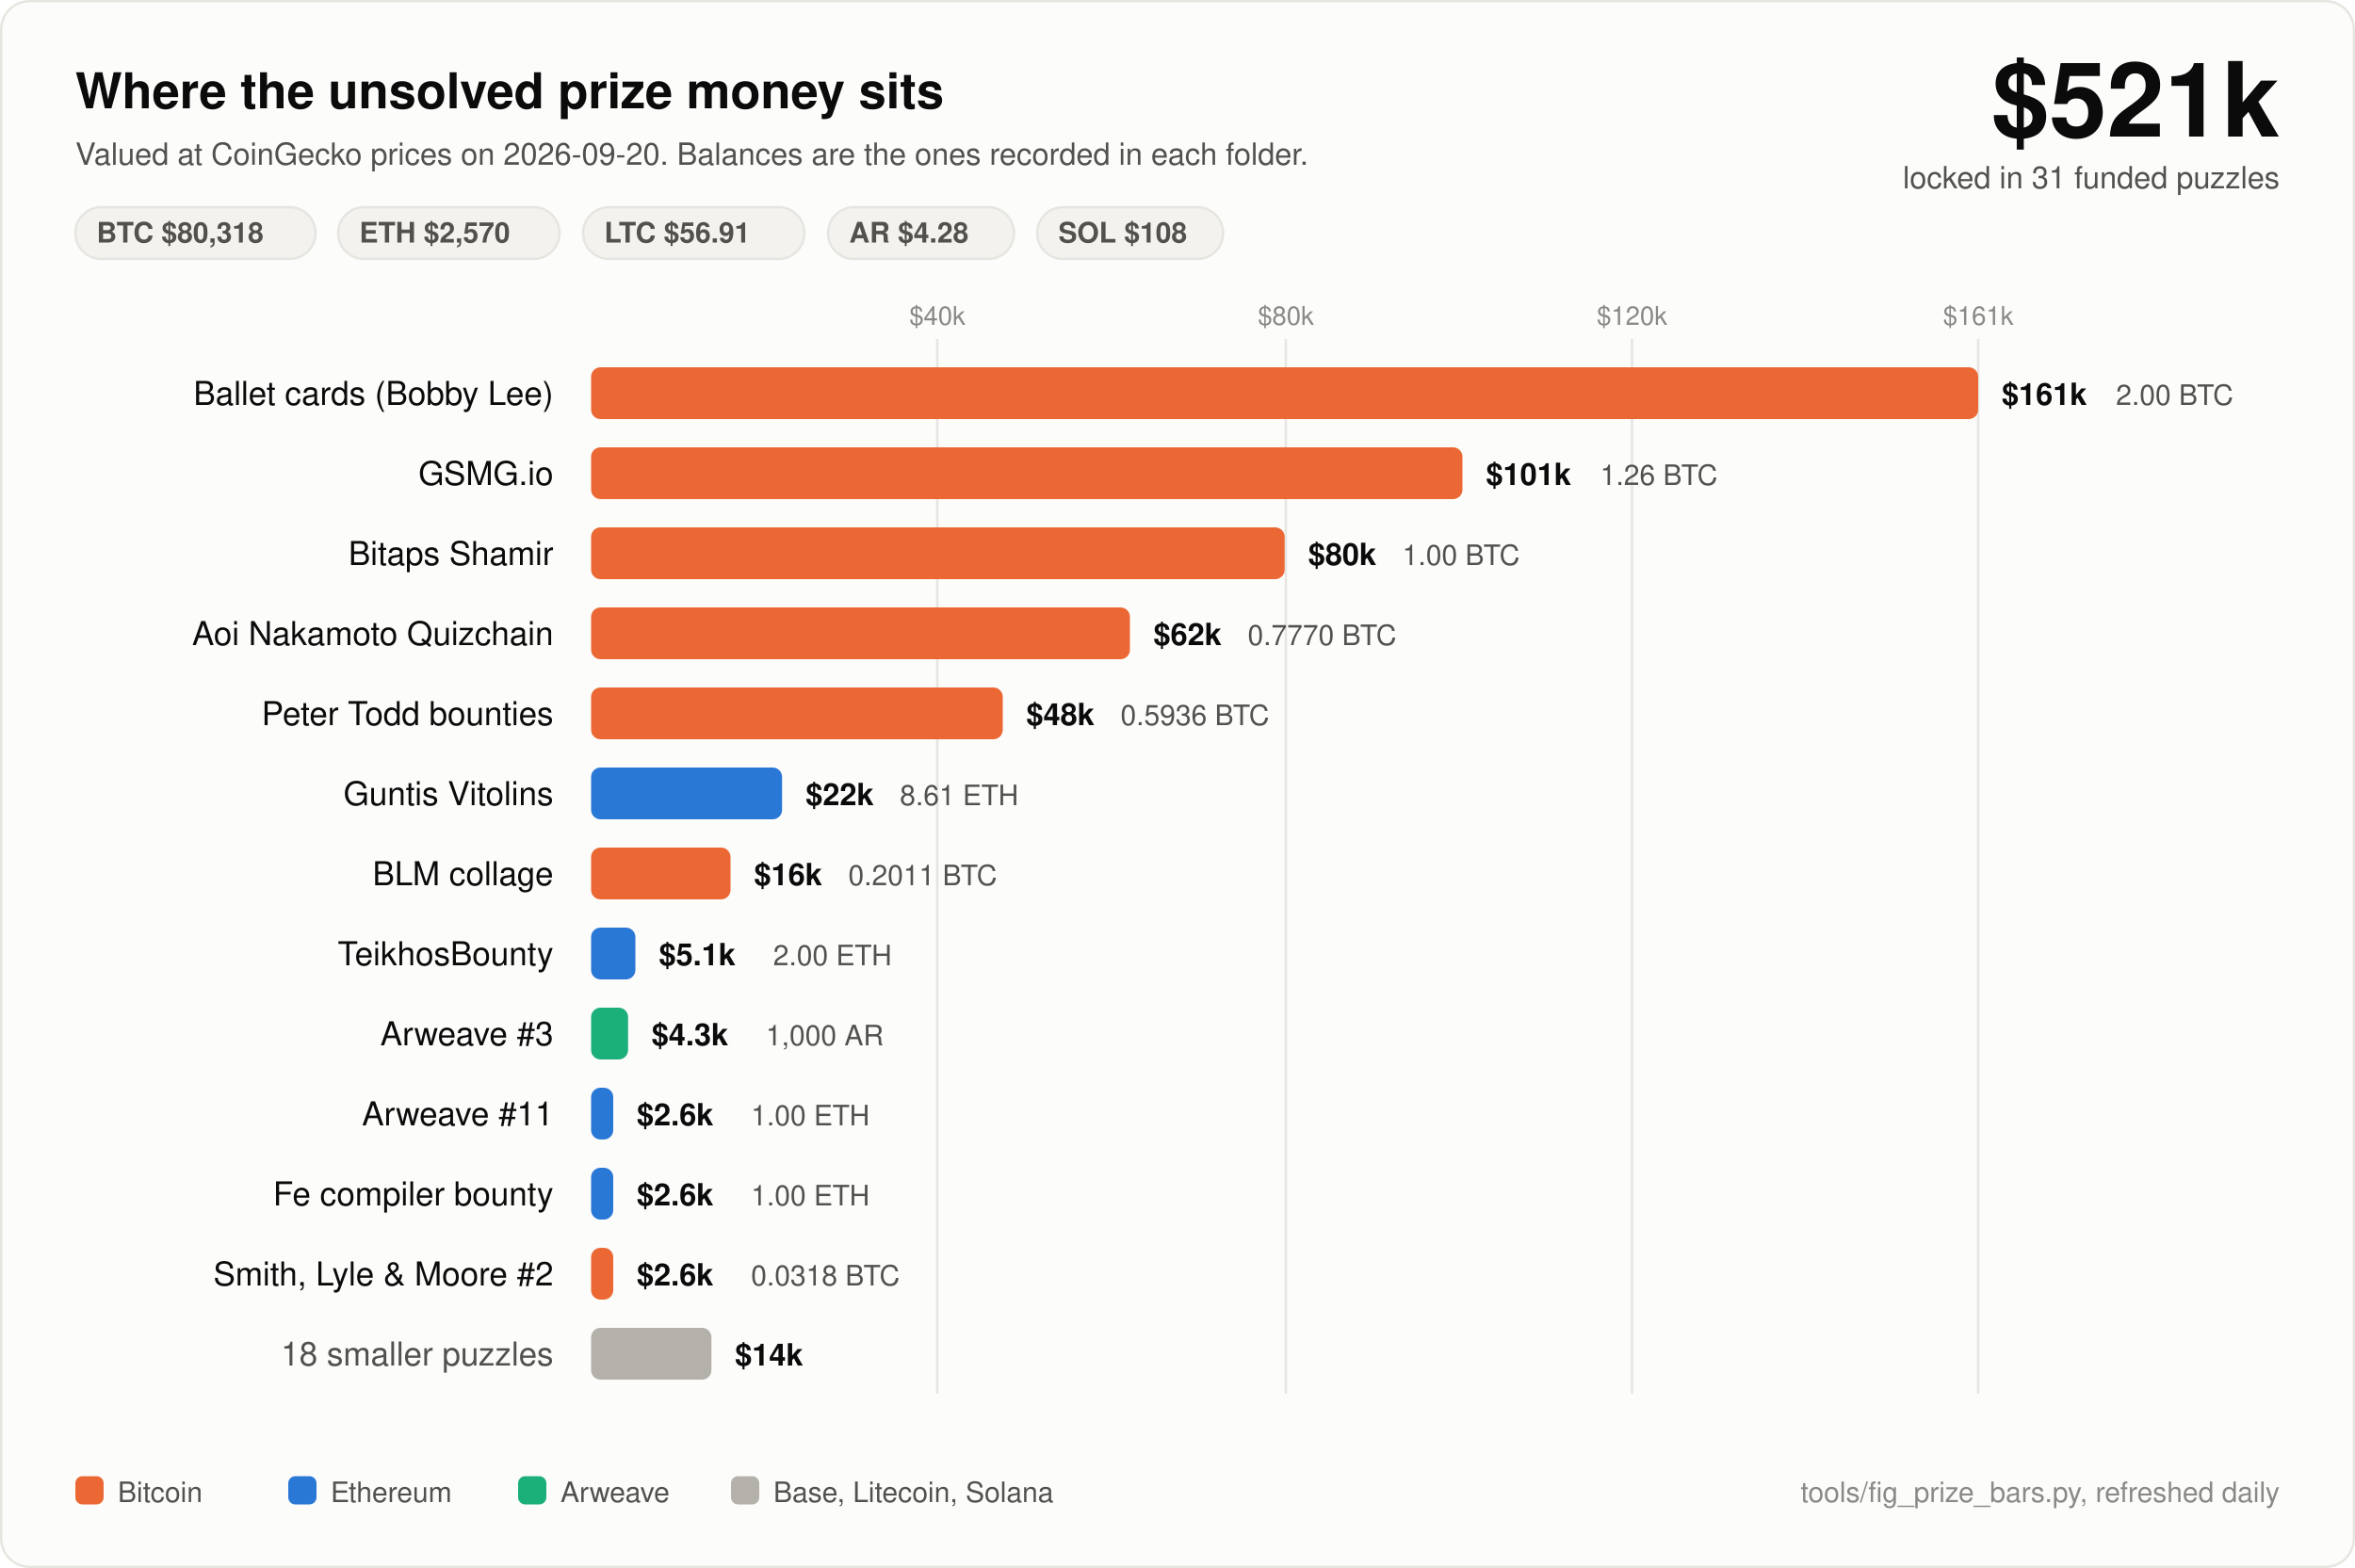
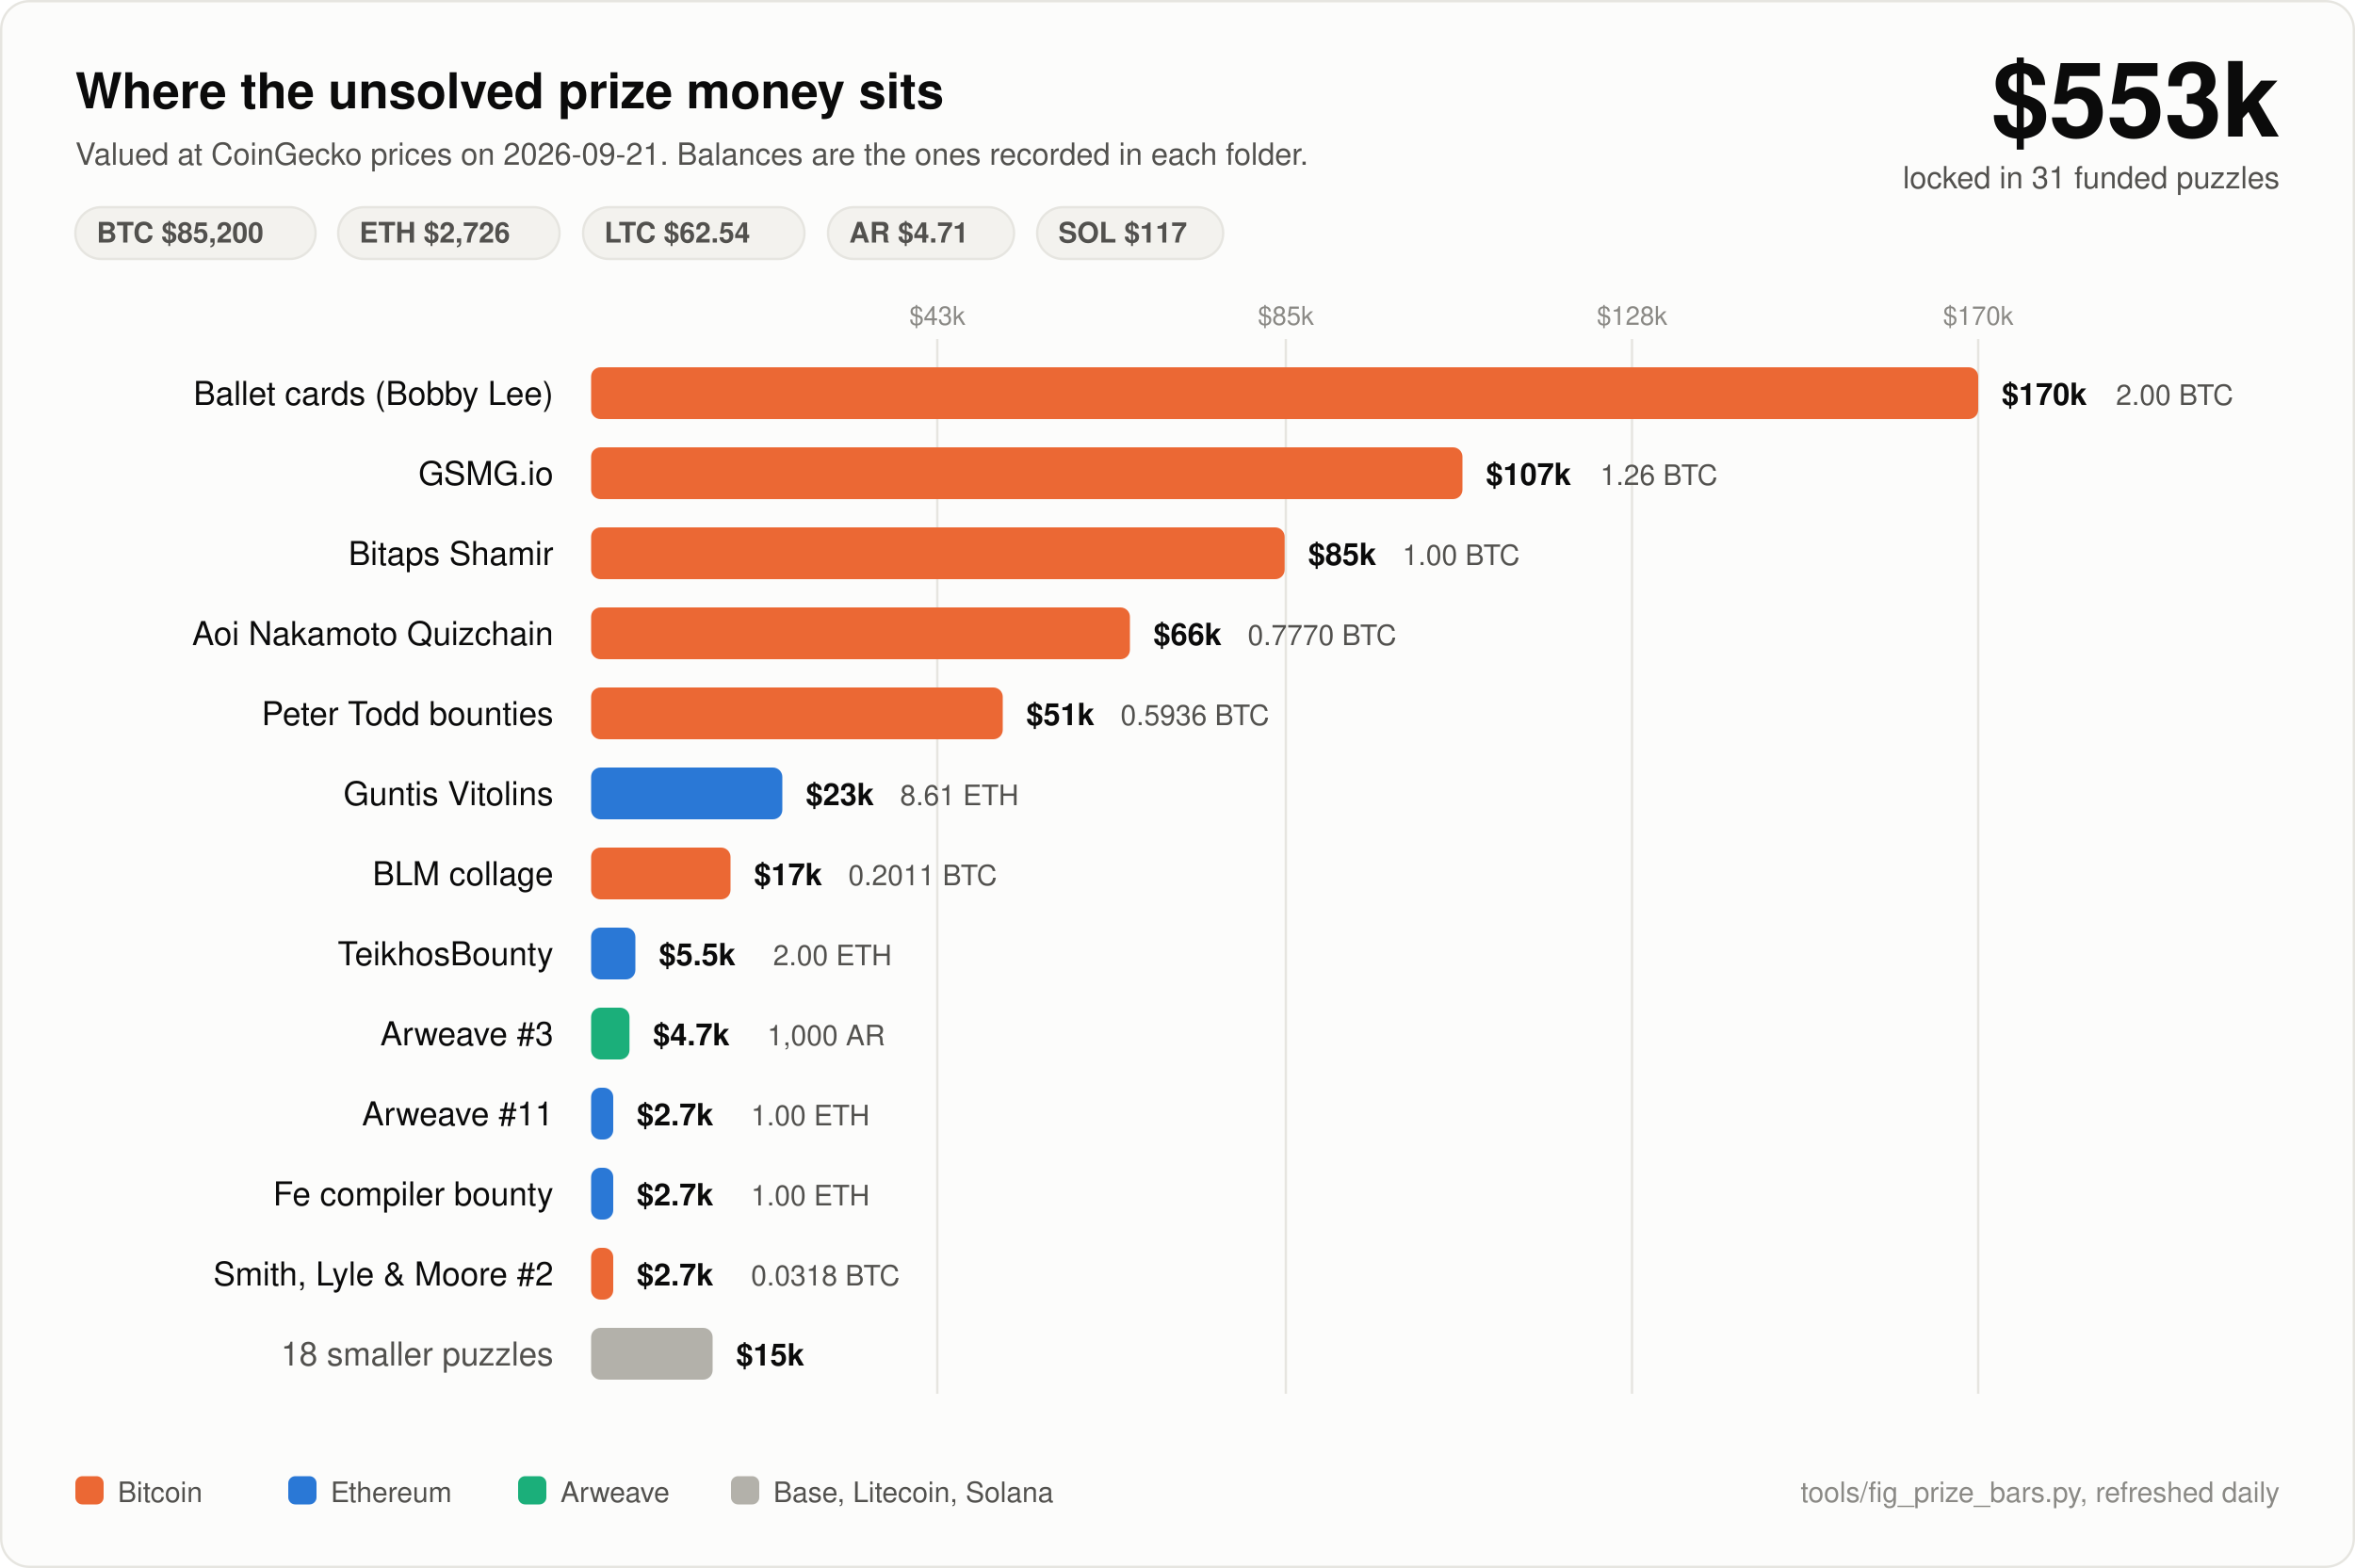
<svg xmlns="http://www.w3.org/2000/svg" width="1000" height="666" viewBox="0 0 1000 666" font-family="ui-sans-serif, -apple-system, Segoe UI, Helvetica, Arial, sans-serif">
  <rect x="0.5" y="0.5" width="999" height="665" rx="12" fill="#fcfcfb" stroke="#e6e5e0" />
  <text x="32" y="46" fill="#0b0b0b" font-size="21" font-weight="700">Where the unsolved prize money sits</text>
-   <text x="32" y="70" fill="#52514e" font-size="13">Valued at CoinGecko prices on 2026-09-20. Balances are the ones recorded in each folder.</text>
-   <text x="968" y="58" fill="#0b0b0b" font-size="44" font-weight="700" text-anchor="end">$521k</text>
+   <text x="32" y="70" fill="#52514e" font-size="13">Valued at CoinGecko prices on 2026-09-21. Balances are the ones recorded in each folder.</text>
+   <text x="968" y="58" fill="#0b0b0b" font-size="44" font-weight="700" text-anchor="end">$553k</text>
  <text x="968" y="80" fill="#52514e" font-size="13" text-anchor="end">locked in 31 funded puzzles</text>
  <rect x="32" y="88" width="102" height="22" rx="11" fill="#f3f2ee" stroke="#e6e5e0" />
-   <text x="41" y="103" fill="#52514e" font-size="12" font-weight="600">BTC $80,318</text>
+   <text x="41" y="103" fill="#52514e" font-size="12" font-weight="600">BTC $85,200</text>
  <rect x="143.6" y="88" width="94" height="22" rx="11" fill="#f3f2ee" stroke="#e6e5e0" />
-   <text x="152.6" y="103" fill="#52514e" font-size="12" font-weight="600">ETH $2,570</text>
+   <text x="152.6" y="103" fill="#52514e" font-size="12" font-weight="600">ETH $2,726</text>
  <rect x="247.6" y="88" width="94" height="22" rx="11" fill="#f3f2ee" stroke="#e6e5e0" />
-   <text x="256.6" y="103" fill="#52514e" font-size="12" font-weight="600">LTC $56.91</text>
+   <text x="256.6" y="103" fill="#52514e" font-size="12" font-weight="600">LTC $62.54</text>
  <rect x="351.6" y="88" width="79" height="22" rx="11" fill="#f3f2ee" stroke="#e6e5e0" />
-   <text x="360.6" y="103" fill="#52514e" font-size="12" font-weight="600">AR $4.28</text>
+   <text x="360.6" y="103" fill="#52514e" font-size="12" font-weight="600">AR $4.71</text>
  <rect x="440.4" y="88" width="79" height="22" rx="11" fill="#f3f2ee" stroke="#e6e5e0" />
-   <text x="449.4" y="103" fill="#52514e" font-size="12" font-weight="600">SOL $108</text>
+   <text x="449.4" y="103" fill="#52514e" font-size="12" font-weight="600">SOL $117</text>
  <line x1="398" y1="144" x2="398" y2="592" stroke="#e6e5e0" stroke-width="1" />
-   <text x="398" y="138" fill="#8a8985" font-size="11" text-anchor="middle">$40k</text>
+   <text x="398" y="138" fill="#8a8985" font-size="11" text-anchor="middle">$43k</text>
  <line x1="546" y1="144" x2="546" y2="592" stroke="#e6e5e0" stroke-width="1" />
-   <text x="546" y="138" fill="#8a8985" font-size="11" text-anchor="middle">$80k</text>
+   <text x="546" y="138" fill="#8a8985" font-size="11" text-anchor="middle">$85k</text>
  <line x1="693" y1="144" x2="693" y2="592" stroke="#e6e5e0" stroke-width="1" />
-   <text x="693" y="138" fill="#8a8985" font-size="11" text-anchor="middle">$120k</text>
+   <text x="693" y="138" fill="#8a8985" font-size="11" text-anchor="middle">$128k</text>
  <line x1="840" y1="144" x2="840" y2="592" stroke="#e6e5e0" stroke-width="1" />
-   <text x="840" y="138" fill="#8a8985" font-size="11" text-anchor="middle">$161k</text>
+   <text x="840" y="138" fill="#8a8985" font-size="11" text-anchor="middle">$170k</text>
  <text x="235" y="172" fill="#0b0b0b" font-size="14" text-anchor="end">Ballet cards (Bobby Lee)</text>
  <rect x="251" y="156" width="589.0" height="22" rx="4" fill="#eb6834" />
-   <text x="850.0" y="172" fill="#0b0b0b" font-size="13" font-weight="600">$161k</text>
+   <text x="850.0" y="172" fill="#0b0b0b" font-size="13" font-weight="600">$170k</text>
  <text x="898.5" y="172" fill="#52514e" font-size="12">2.00 BTC</text>
  <text x="235" y="206" fill="#0b0b0b" font-size="14" text-anchor="end">GSMG.io</text>
  <rect x="251" y="190" width="370.0" height="22" rx="4" fill="#eb6834" />
-   <text x="631.0" y="206" fill="#0b0b0b" font-size="13" font-weight="600">$101k</text>
+   <text x="631.0" y="206" fill="#0b0b0b" font-size="13" font-weight="600">$107k</text>
  <text x="679.5" y="206" fill="#52514e" font-size="12">1.26 BTC</text>
  <text x="235" y="240" fill="#0b0b0b" font-size="14" text-anchor="end">Bitaps Shamir</text>
  <rect x="251" y="224" width="294.5" height="22" rx="4" fill="#eb6834" />
-   <text x="555.5" y="240" fill="#0b0b0b" font-size="13" font-weight="600">$80k</text>
+   <text x="555.5" y="240" fill="#0b0b0b" font-size="13" font-weight="600">$85k</text>
  <text x="595.5" y="240" fill="#52514e" font-size="12">1.00 BTC</text>
  <text x="235" y="274" fill="#0b0b0b" font-size="14" text-anchor="end">Aoi Nakamoto Quizchain</text>
  <rect x="251" y="258" width="228.8" height="22" rx="4" fill="#eb6834" />
-   <text x="489.8" y="274" fill="#0b0b0b" font-size="13" font-weight="600">$62k</text>
+   <text x="489.8" y="274" fill="#0b0b0b" font-size="13" font-weight="600">$66k</text>
  <text x="529.8" y="274" fill="#52514e" font-size="12">0.7770 BTC</text>
  <text x="235" y="308" fill="#0b0b0b" font-size="14" text-anchor="end">Peter Todd bounties</text>
  <rect x="251" y="292" width="174.8" height="22" rx="4" fill="#eb6834" />
-   <text x="435.8" y="308" fill="#0b0b0b" font-size="13" font-weight="600">$48k</text>
+   <text x="435.8" y="308" fill="#0b0b0b" font-size="13" font-weight="600">$51k</text>
  <text x="475.8" y="308" fill="#52514e" font-size="12">0.5936 BTC</text>
  <text x="235" y="342" fill="#0b0b0b" font-size="14" text-anchor="end">Guntis Vitolins</text>
-   <rect x="251" y="326" width="81.1" height="22" rx="4" fill="#2a78d6" />
-   <text x="342.1" y="342" fill="#0b0b0b" font-size="13" font-weight="600">$22k</text>
-   <text x="382.1" y="342" fill="#52514e" font-size="12">8.61 ETH</text>
+   <rect x="251" y="326" width="81.2" height="22" rx="4" fill="#2a78d6" />
+   <text x="342.2" y="342" fill="#0b0b0b" font-size="13" font-weight="600">$23k</text>
+   <text x="382.2" y="342" fill="#52514e" font-size="12">8.61 ETH</text>
  <text x="235" y="376" fill="#0b0b0b" font-size="14" text-anchor="end">BLM collage</text>
  <rect x="251" y="360" width="59.2" height="22" rx="4" fill="#eb6834" />
-   <text x="320.2" y="376" fill="#0b0b0b" font-size="13" font-weight="600">$16k</text>
+   <text x="320.2" y="376" fill="#0b0b0b" font-size="13" font-weight="600">$17k</text>
  <text x="360.2" y="376" fill="#52514e" font-size="12">0.2011 BTC</text>
  <text x="235" y="410" fill="#0b0b0b" font-size="14" text-anchor="end">TeikhosBounty</text>
  <rect x="251" y="394" width="18.8" height="22" rx="4" fill="#2a78d6" />
-   <text x="279.8" y="410" fill="#0b0b0b" font-size="13" font-weight="600">$5.1k</text>
+   <text x="279.8" y="410" fill="#0b0b0b" font-size="13" font-weight="600">$5.5k</text>
  <text x="328.3" y="410" fill="#52514e" font-size="12">2.00 ETH</text>
  <text x="235" y="444" fill="#0b0b0b" font-size="14" text-anchor="end">Arweave #3</text>
-   <rect x="251" y="428" width="15.7" height="22" rx="4" fill="#1baf7a" />
-   <text x="276.7" y="444" fill="#0b0b0b" font-size="13" font-weight="600">$4.3k</text>
-   <text x="325.2" y="444" fill="#52514e" font-size="12">1,000 AR</text>
+   <rect x="251" y="428" width="16.3" height="22" rx="4" fill="#1baf7a" />
+   <text x="277.3" y="444" fill="#0b0b0b" font-size="13" font-weight="600">$4.7k</text>
+   <text x="325.8" y="444" fill="#52514e" font-size="12">1,000 AR</text>
  <text x="235" y="478" fill="#0b0b0b" font-size="14" text-anchor="end">Arweave #11</text>
  <rect x="251" y="462" width="9.4" height="22" rx="4" fill="#2a78d6" />
-   <text x="270.4" y="478" fill="#0b0b0b" font-size="13" font-weight="600">$2.6k</text>
+   <text x="270.4" y="478" fill="#0b0b0b" font-size="13" font-weight="600">$2.7k</text>
  <text x="318.9" y="478" fill="#52514e" font-size="12">1.00 ETH</text>
  <text x="235" y="512" fill="#0b0b0b" font-size="14" text-anchor="end">Fe compiler bounty</text>
  <rect x="251" y="496" width="9.4" height="22" rx="4" fill="#2a78d6" />
-   <text x="270.4" y="512" fill="#0b0b0b" font-size="13" font-weight="600">$2.6k</text>
+   <text x="270.4" y="512" fill="#0b0b0b" font-size="13" font-weight="600">$2.7k</text>
  <text x="318.9" y="512" fill="#52514e" font-size="12">1.00 ETH</text>
  <text x="235" y="546" fill="#0b0b0b" font-size="14" text-anchor="end">Smith, Lyle &amp; Moore #2</text>
  <rect x="251" y="530" width="9.4" height="22" rx="4" fill="#eb6834" />
-   <text x="270.4" y="546" fill="#0b0b0b" font-size="13" font-weight="600">$2.6k</text>
+   <text x="270.4" y="546" fill="#0b0b0b" font-size="13" font-weight="600">$2.7k</text>
  <text x="318.9" y="546" fill="#52514e" font-size="12">0.0318 BTC</text>
  <text x="235" y="580" fill="#52514e" font-size="14" text-anchor="end">18 smaller puzzles</text>
-   <rect x="251" y="564" width="51.1" height="22" rx="4" fill="#b3b1aa" />
-   <text x="312.1" y="580" fill="#0b0b0b" font-size="13" font-weight="600">$14k</text>
+   <rect x="251" y="564" width="51.6" height="22" rx="4" fill="#b3b1aa" />
+   <text x="312.6" y="580" fill="#0b0b0b" font-size="13" font-weight="600">$15k</text>
  <rect x="32" y="627" width="12" height="12" rx="3" fill="#eb6834" />
  <text x="50" y="638" fill="#52514e" font-size="12">Bitcoin</text>
  <rect x="122.4" y="627" width="12" height="12" rx="3" fill="#2a78d6" />
  <text x="140.4" y="638" fill="#52514e" font-size="12">Ethereum</text>
  <rect x="220.0" y="627" width="12" height="12" rx="3" fill="#1baf7a" />
  <text x="238.0" y="638" fill="#52514e" font-size="12">Arweave</text>
  <rect x="310.4" y="627" width="12" height="12" rx="3" fill="#b3b1aa" />
  <text x="328.4" y="638" fill="#52514e" font-size="12">Base, Litecoin, Solana</text>
  <text x="968" y="638" fill="#8a8985" font-size="12" text-anchor="end">tools/fig_prize_bars.py, refreshed daily</text>
</svg>
